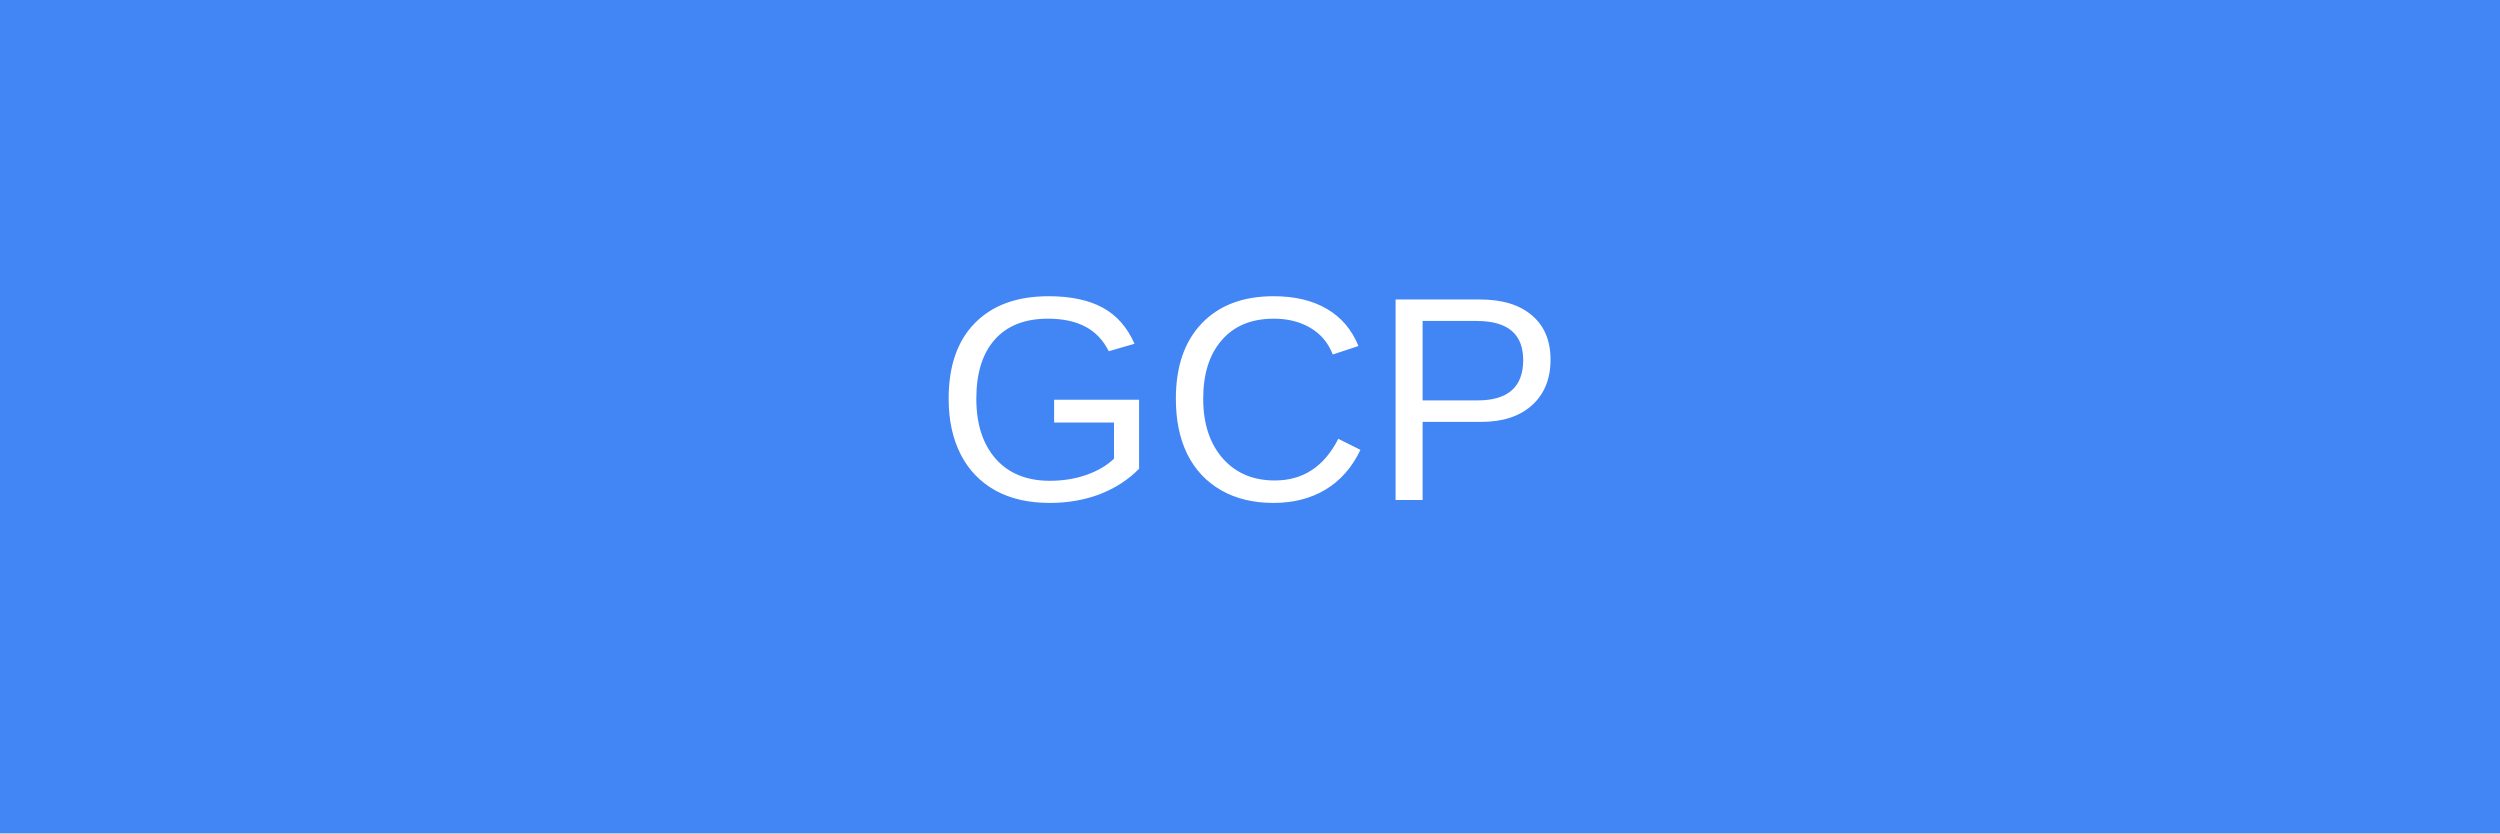
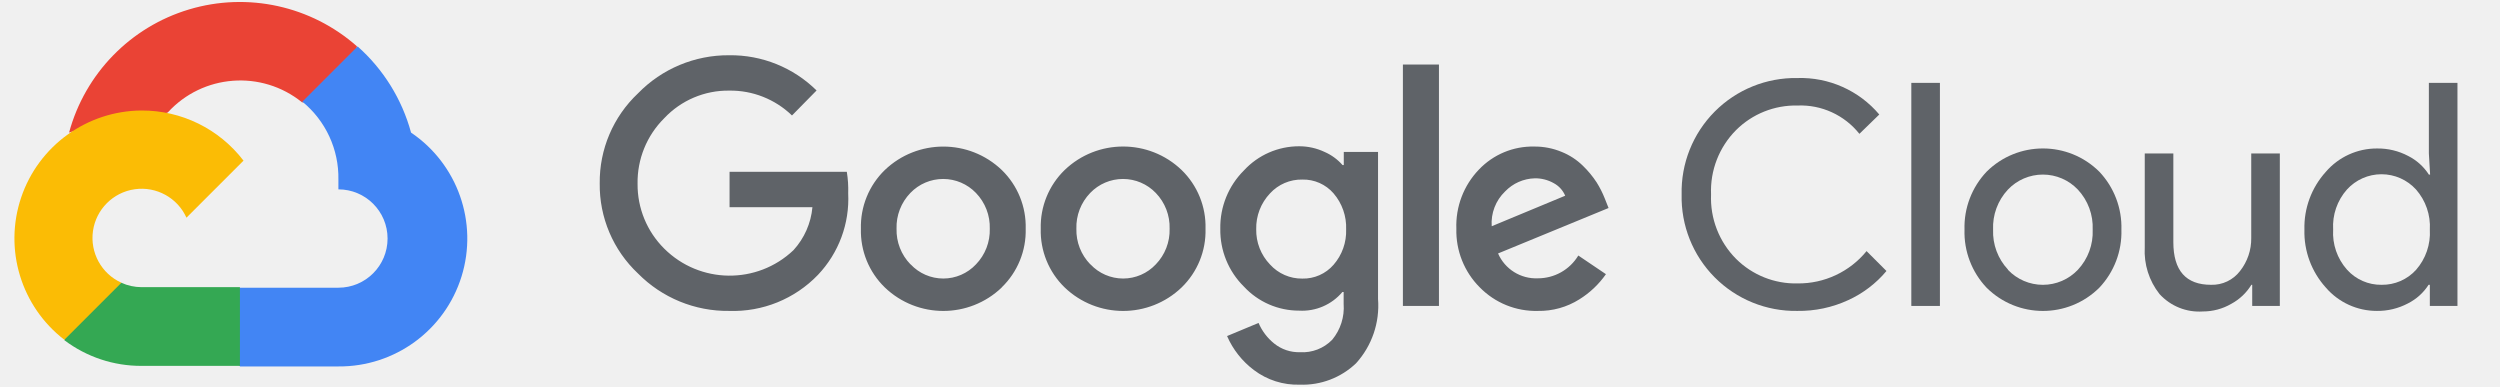
- <svg xmlns="http://www.w3.org/2000/svg" width="120" height="40" viewBox="0 0 120 40">
-   <rect width="120" height="40" fill="#4285F4" />
-   <text x="60" y="24" font-family="Arial" font-size="14" fill="white" text-anchor="middle">GCP</text>
+ <svg xmlns="http://www.w3.org/2000/svg" viewBox="0 0 181 28">
+   <defs>
+     <style>.cls-1{fill:#ea4335;}.cls-2{fill:#4285f4;}.cls-3{fill:#34a853;}.cls-4{fill:#fbbc05;}.cls-5{fill:#5f6368;}</style>
+   </defs>
+   <path class="cls-1" d="M21.85,7.41l1,0,2.85-2.85.14-1.21A12.81,12.81,0,0,0,5,9.6a1.55,1.55,0,0,1,1-.06l5.7-.94s.29-.48.44-.45a7.11,7.11,0,0,1,9.73-.74Z" />
+   <path class="cls-2" d="M29.76,9.6a12.84,12.84,0,0,0-3.87-6.24l-4,4A7.11,7.11,0,0,1,24.5,13v.71a3.56,3.56,0,1,1,0,7.12H17.38l-.71.72v4.27l.71.71H24.5A9.26,9.26,0,0,0,29.76,9.6Z" />
+   <path class="cls-3" d="M10.25,26.49h7.12v-5.7H10.25a3.54,3.54,0,0,1-1.47-.32l-1,.31L4.91,23.63l-.25,1A9.21,9.21,0,0,0,10.25,26.49Z" />
+   <path class="cls-4" d="M10.25,8A9.26,9.26,0,0,0,4.66,24.6l4.13-4.13a3.56,3.56,0,1,1,4.71-4.71l4.13-4.13A9.25,9.25,0,0,0,10.25,8Z" />
+   <path class="cls-5" d="M52.79,22.51a9.11,9.11,0,0,1-6.6-2.71,8.8,8.8,0,0,1-2.77-6.52,8.81,8.81,0,0,1,2.77-6.52A9.11,9.11,0,0,1,52.79,4a8.84,8.84,0,0,1,6.33,2.55L57.34,8.36a6.41,6.41,0,0,0-4.55-1.8,6.34,6.34,0,0,0-4.7,2,6.53,6.53,0,0,0-1.93,4.75A6.53,6.53,0,0,0,48.09,18a6.71,6.71,0,0,0,9.36.11A5.32,5.32,0,0,0,58.82,15h-6V12.44h8.49A8.12,8.12,0,0,1,61.41,14a8,8,0,0,1-2.19,5.9A8.51,8.51,0,0,1,52.79,22.51Zm19.74-1.7a6.12,6.12,0,0,1-8.47,0,5.7,5.7,0,0,1-1.73-4.25,5.71,5.71,0,0,1,1.73-4.25,6.13,6.13,0,0,1,8.47,0,5.71,5.71,0,0,1,1.73,4.25A5.7,5.7,0,0,1,72.52,20.81Zm-6.6-1.67a3.24,3.24,0,0,0,4.73,0,3.56,3.56,0,0,0,1-2.58,3.57,3.57,0,0,0-1-2.59,3.29,3.29,0,0,0-4.75,0,3.57,3.57,0,0,0-1,2.59A3.56,3.56,0,0,0,65.92,19.14Zm19.62,1.67a6.12,6.12,0,0,1-8.47,0,5.7,5.7,0,0,1-1.73-4.25,5.71,5.71,0,0,1,1.73-4.25,6.12,6.12,0,0,1,8.47,0,5.71,5.71,0,0,1,1.73,4.25A5.7,5.7,0,0,1,85.55,20.81Zm-6.6-1.67a3.24,3.24,0,0,0,4.73,0,3.56,3.56,0,0,0,1-2.58,3.57,3.57,0,0,0-1-2.59,3.29,3.29,0,0,0-4.75,0,3.57,3.57,0,0,0-1,2.59A3.56,3.56,0,0,0,78.94,19.14Zm15.16,8.71a5.24,5.24,0,0,1-3.33-1.06,6.13,6.13,0,0,1-1.94-2.46l2.28-.95a3.84,3.84,0,0,0,1.13,1.49,2.85,2.85,0,0,0,1.87.63,3,3,0,0,0,2.33-.9A3.65,3.65,0,0,0,97.28,22v-.86h-.09a3.81,3.81,0,0,1-3.13,1.35,5.43,5.43,0,0,1-4-1.74,5.75,5.75,0,0,1-1.71-4.19,5.81,5.81,0,0,1,1.71-4.22,5.42,5.42,0,0,1,4-1.75A4.3,4.3,0,0,1,95.9,11a3.7,3.7,0,0,1,1.3.95h.09V11h2.48V21.65a6.21,6.21,0,0,1-1.59,4.65A5.6,5.6,0,0,1,94.11,27.85Zm.18-7.68a2.91,2.91,0,0,0,2.26-1,3.7,3.7,0,0,0,.91-2.56A3.78,3.78,0,0,0,96.55,14a2.9,2.9,0,0,0-2.26-1,3.09,3.09,0,0,0-2.34,1,3.65,3.65,0,0,0-1,2.59,3.58,3.58,0,0,0,1,2.56A3.1,3.1,0,0,0,94.29,20.17Zm9.89-15.5V22.15h-2.61V4.67Zm7.16,17.84a5.68,5.68,0,0,1-4.21-1.71,5.79,5.79,0,0,1-1.69-4.24,5.86,5.86,0,0,1,1.63-4.28,5.36,5.36,0,0,1,4-1.67,5.05,5.05,0,0,1,2,.39,4.71,4.71,0,0,1,1.53,1,7,7,0,0,1,1,1.21,7.15,7.15,0,0,1,.59,1.17l.27.68-8,3.29a3,3,0,0,0,2.88,1.8,3.41,3.41,0,0,0,2.93-1.65l2,1.35a6.59,6.59,0,0,1-1.92,1.82A5.44,5.44,0,0,1,111.34,22.51ZM108,16.38l5.32-2.21a1.84,1.84,0,0,0-.83-.91,2.71,2.71,0,0,0-1.37-.35,3.09,3.09,0,0,0-2.15.95A3.17,3.17,0,0,0,108,16.38Z" />
+   <path class="cls-5" d="M130.13,22.51a8.24,8.24,0,0,1-8.38-8.43,8.24,8.24,0,0,1,8.38-8.43,7.46,7.46,0,0,1,5.93,2.64l-1.44,1.4a5.44,5.44,0,0,0-4.48-2.05,6.11,6.11,0,0,0-4.45,1.78,6.24,6.24,0,0,0-1.81,4.66,6.24,6.24,0,0,0,1.81,4.66,6.11,6.11,0,0,0,4.45,1.78,6.36,6.36,0,0,0,5-2.34l1.44,1.44a7.86,7.86,0,0,1-2.77,2.11A8.48,8.48,0,0,1,130.13,22.51Z" />
+   <path class="cls-5" d="M140.45,22.15h-2.07V6h2.07Z" />
+   <path class="cls-5" d="M143.83,12.43a5.79,5.79,0,0,1,8.16,0,5.85,5.85,0,0,1,1.6,4.2,5.85,5.85,0,0,1-1.6,4.2,5.79,5.79,0,0,1-8.16,0,5.85,5.85,0,0,1-1.6-4.2A5.85,5.85,0,0,1,143.83,12.43Zm1.54,7.1a3.49,3.49,0,0,0,5.07,0,4,4,0,0,0,1.07-2.9,4,4,0,0,0-1.07-2.9,3.49,3.49,0,0,0-5.07,0,4,4,0,0,0-1.07,2.9A4,4,0,0,0,145.38,19.52Z" />
+   <path class="cls-5" d="M165.06,22.15h-2V20.62H163A3.85,3.85,0,0,1,161.54,22a4.08,4.08,0,0,1-2.05.55,3.89,3.89,0,0,1-3.14-1.26,5,5,0,0,1-1.07-3.38V11.11h2.07v6.42q0,3.09,2.73,3.09a2.54,2.54,0,0,0,2.1-1,3.77,3.77,0,0,0,.81-2.39V11.11h2.07Z" />
+   <path class="cls-5" d="M172.09,22.51a4.86,4.86,0,0,1-3.7-1.69,6,6,0,0,1-1.55-4.19,6,6,0,0,1,1.55-4.19,4.86,4.86,0,0,1,3.7-1.69,4.69,4.69,0,0,1,2.26.54,3.83,3.83,0,0,1,1.5,1.35h.09l-.09-1.53V6h2.07V22.15h-2V20.62h-.09a3.83,3.83,0,0,1-1.5,1.35A4.69,4.69,0,0,1,172.09,22.51Zm.34-1.89a3.3,3.3,0,0,0,2.49-1.08,4.05,4.05,0,0,0,1-2.91,4.05,4.05,0,0,0-1-2.91,3.38,3.38,0,0,0-5,0,4,4,0,0,0-1,2.9,4,4,0,0,0,1,2.9A3.3,3.3,0,0,0,172.43,20.62Z" />
</svg>
